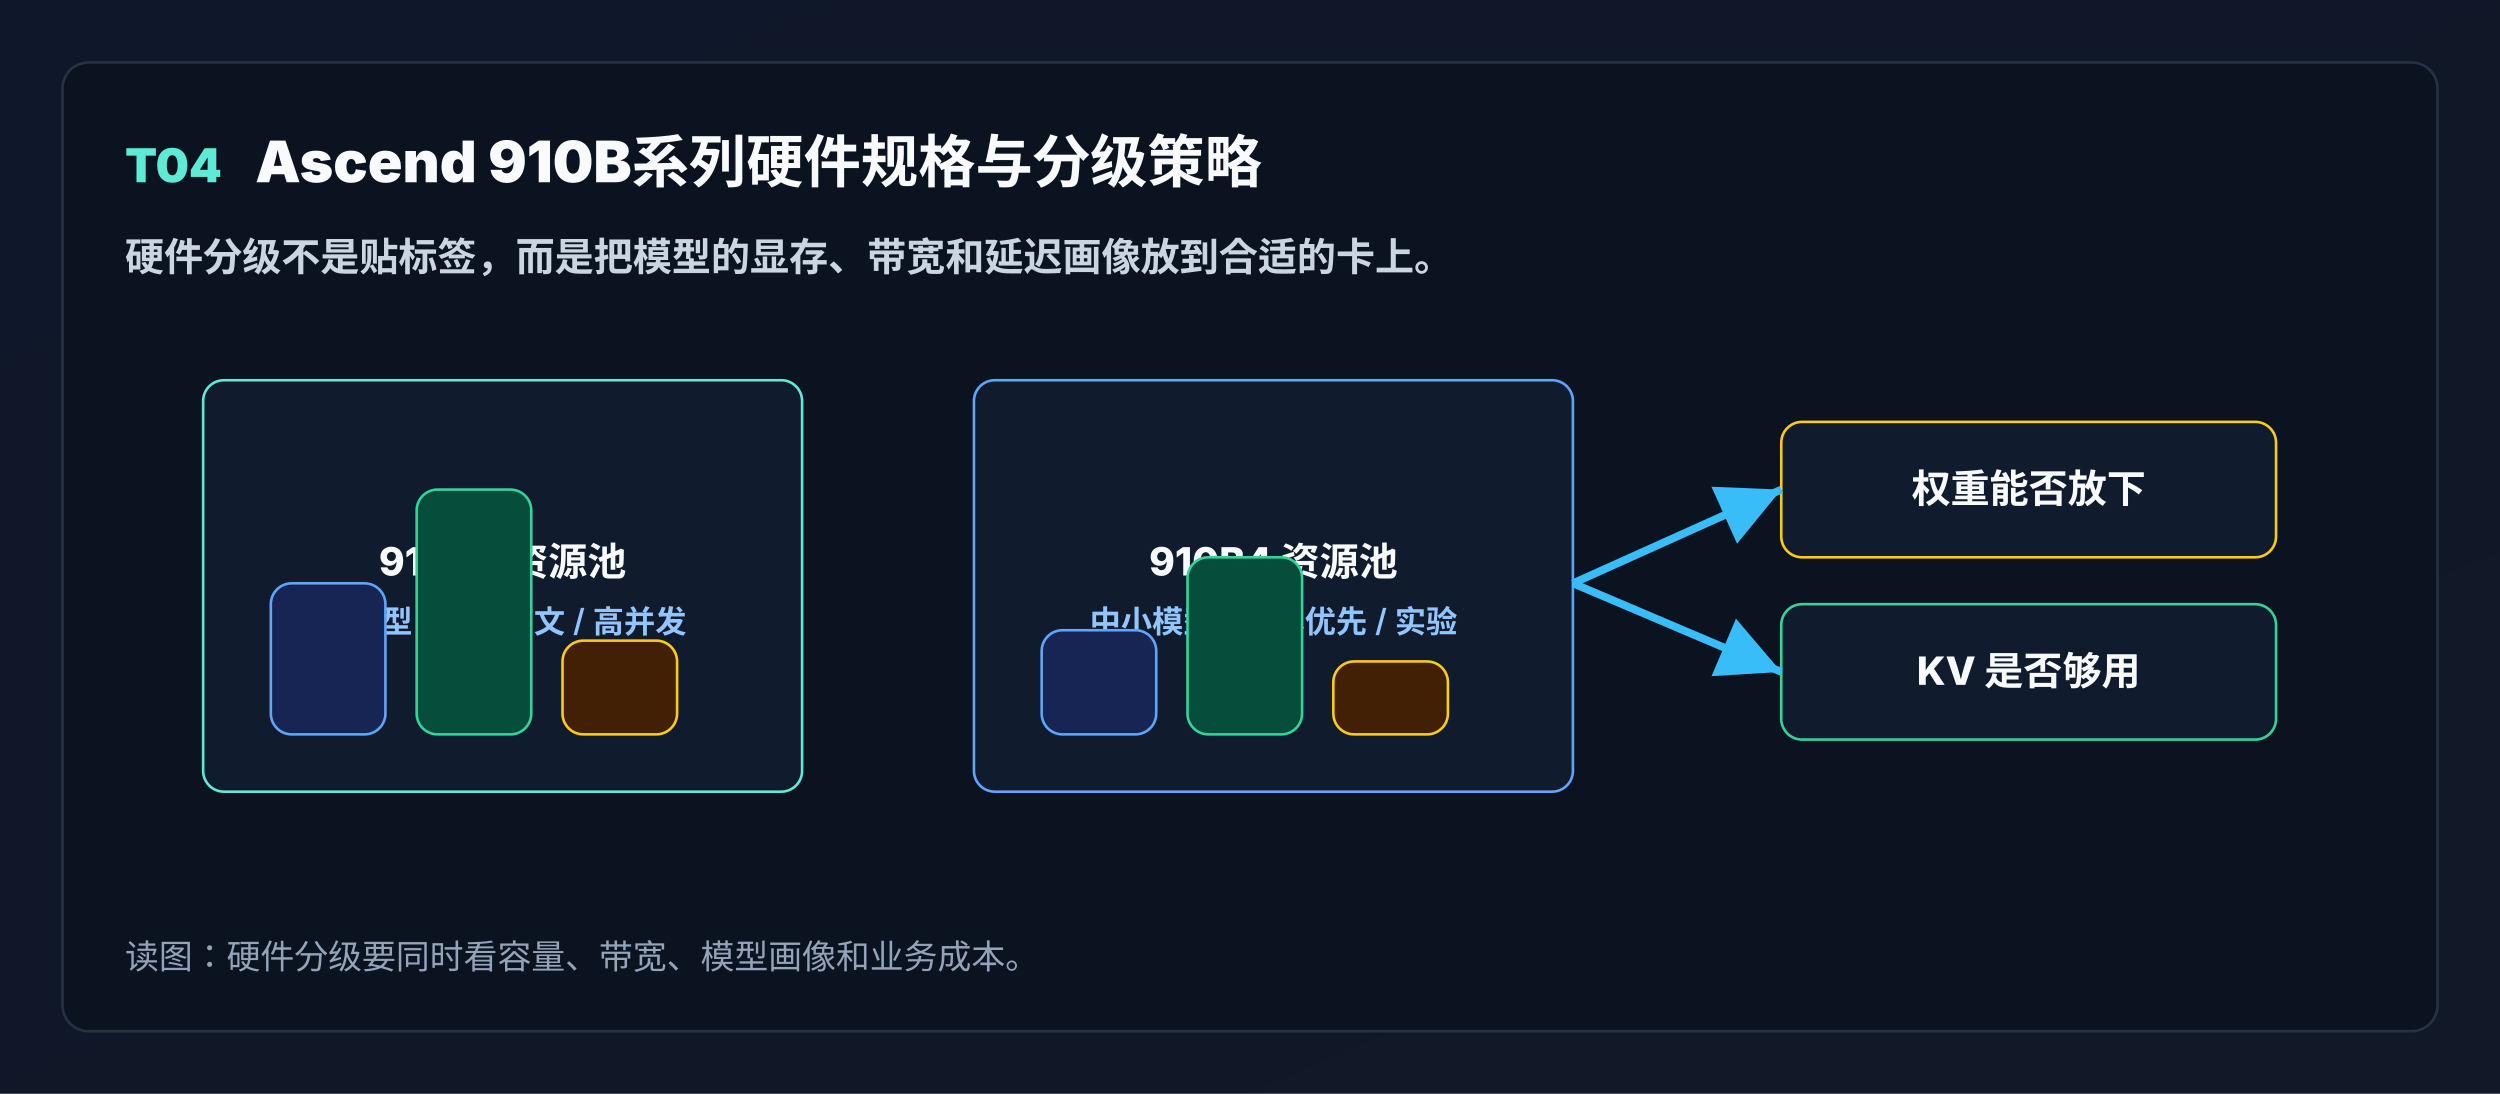
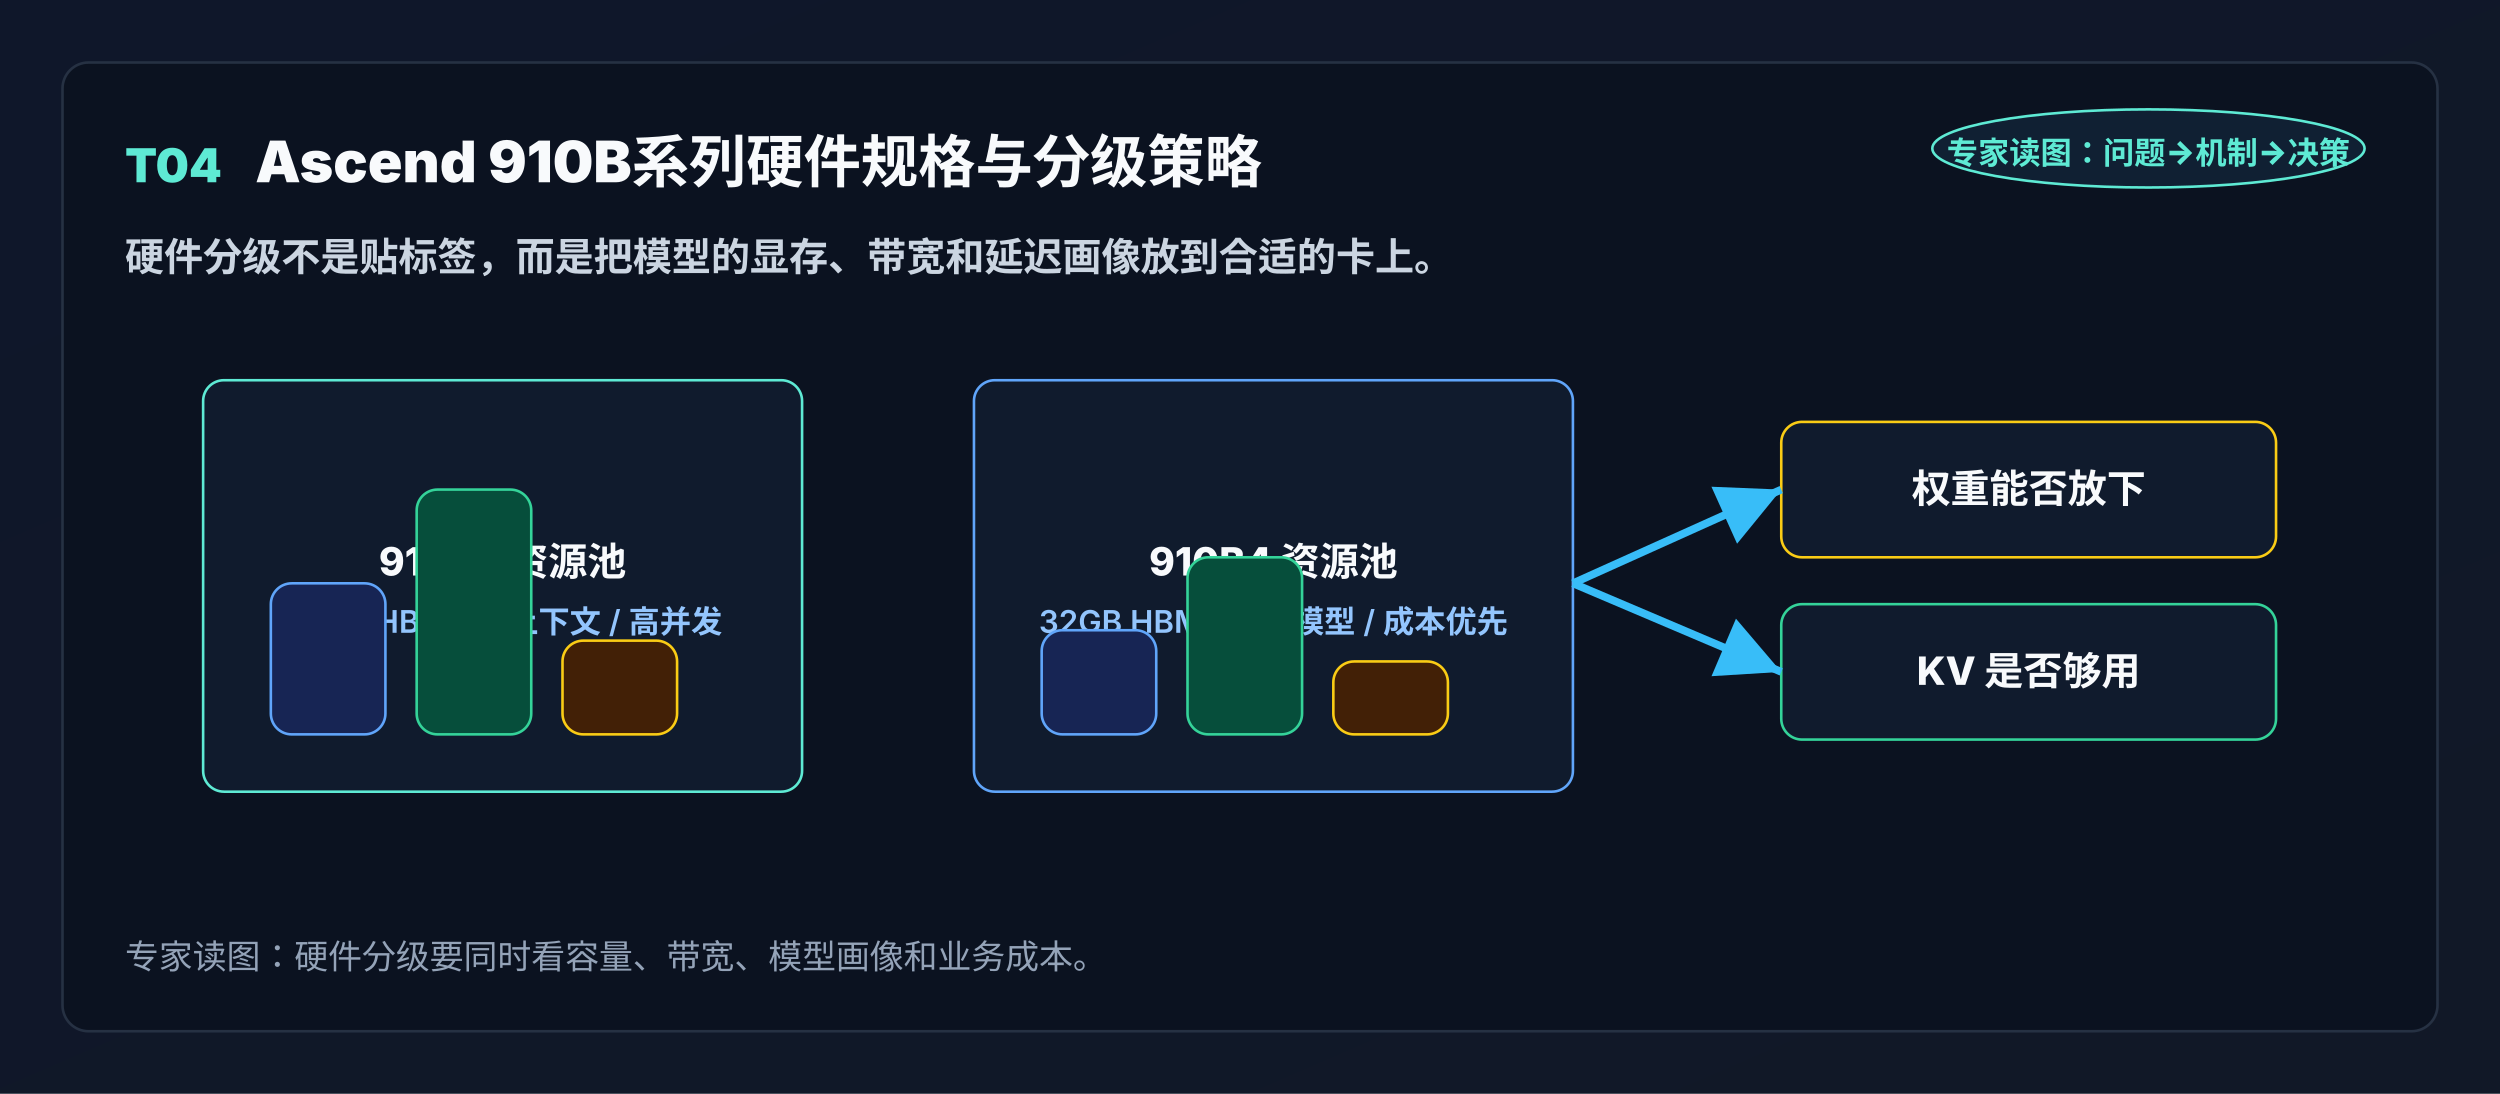
<svg xmlns="http://www.w3.org/2000/svg" width="960" height="420" viewBox="0 0 960 420" role="img" aria-labelledby="title desc">
  <defs>
    <marker id="arrow" markerWidth="12" markerHeight="12" refX="10" refY="6" orient="auto">
      <path d="M2,2 L10,6 L2,10 Z" fill="#38bdf8" />
    </marker>
    <linearGradient id="bg" x1="0" y1="0" x2="1" y2="1">
      <stop offset="0" stop-color="#0f172a" />
      <stop offset="1" stop-color="#111827" />
    </linearGradient>
  </defs>
  <rect width="960" height="420" fill="url(#bg)" />
  <rect x="24" y="24" width="912" height="372" rx="10" fill="#0b1220" stroke="#263143" />
  <text x="48" y="70" text-anchor="start" fill="#5eead4" font-size="18" font-weight="900" font-family="Inter, Microsoft YaHei, Segoe UI, sans-serif">T04</text>
  <text x="98" y="70" text-anchor="start" fill="#f8fafc" font-size="22" font-weight="900" font-family="Inter, Microsoft YaHei, Segoe UI, sans-serif">Ascend 910B系列硬件规格与分级策略</text>
  <text x="48" y="104" text-anchor="start" fill="#cbd5e1" font-size="15" font-weight="600" font-family="Inter, Microsoft YaHei, Segoe UI, sans-serif">硬件分级不是贴标签，而是把模型的显存、带宽和延迟画像放到合适的卡上。</text>
+   <rect x="742" y="42" width="166" height="30" rx="999" fill="#102033" stroke="#5eead4" opacity="1" />
+   <text x="825" y="63" text-anchor="middle" fill="#5eead4" font-size="12" font-weight="900" font-family="Inter, Microsoft YaHei, Segoe UI, sans-serif">专家读图：问题→机制→决策</text>
  <rect x="78" y="146" width="230" height="158" rx="8" fill="#101b2d" stroke="#5eead4" opacity="1" />
  <text x="193" y="221" text-anchor="middle" fill="#f8fafc" font-size="15" font-weight="800" font-family="Inter, Microsoft YaHei, Segoe UI, sans-serif">910B3 资源池</text>
-   <text x="193" y="243" text-anchor="middle" fill="#93c5fd" font-size="12" font-weight="600" font-family="Inter, Microsoft YaHei, Segoe UI, sans-serif">大模型 / 长上下文 / 高并发</text>
+   <text x="193" y="243" text-anchor="middle" fill="#93c5fd" font-size="12" font-weight="600" font-family="Inter, Microsoft YaHei, Segoe UI, sans-serif">64GB HBM / 长上下文 / 高并发</text>
  <rect x="104" y="224" width="44" height="58" rx="8" fill="#172554" stroke="#60a5fa" opacity="1" />
  <rect x="160" y="188" width="44" height="94" rx="8" fill="#064e3b" stroke="#34d399" opacity="1" />
  <rect x="216" y="246" width="44" height="36" rx="8" fill="#422006" stroke="#facc15" opacity="1" />
  <rect x="374" y="146" width="230" height="158" rx="8" fill="#101b2d" stroke="#60a5fa" opacity="1" />
  <text x="489" y="221" text-anchor="middle" fill="#f8fafc" font-size="15" font-weight="800" font-family="Inter, Microsoft YaHei, Segoe UI, sans-serif">910B4 资源池</text>
-   <text x="489" y="243" text-anchor="middle" fill="#93c5fd" font-size="12" font-weight="600" font-family="Inter, Microsoft YaHei, Segoe UI, sans-serif">中小模型 / 成本优先 / 实验</text>
+   <text x="489" y="243" text-anchor="middle" fill="#93c5fd" font-size="12" font-weight="600" font-family="Inter, Microsoft YaHei, Segoe UI, sans-serif">32GB HBM / 中小模型 / 成本优先</text>
  <rect x="400" y="242" width="44" height="40" rx="8" fill="#172554" stroke="#60a5fa" opacity="1" />
  <rect x="456" y="214" width="44" height="68" rx="8" fill="#064e3b" stroke="#34d399" opacity="1" />
  <rect x="512" y="254" width="44" height="28" rx="8" fill="#422006" stroke="#facc15" opacity="1" />
  <rect x="684" y="162" width="190" height="52" rx="8" fill="#101b2d" stroke="#facc15" opacity="1" />
  <text x="779" y="193" text-anchor="middle" fill="#f8fafc" font-size="15" font-weight="800" font-family="Inter, Microsoft YaHei, Segoe UI, sans-serif">权重能否放下</text>
  <rect x="684" y="232" width="190" height="52" rx="8" fill="#101b2d" stroke="#34d399" opacity="1" />
  <text x="779" y="263" text-anchor="middle" fill="#f8fafc" font-size="15" font-weight="800" font-family="Inter, Microsoft YaHei, Segoe UI, sans-serif">KV 是否够用</text>
  <path d="M 604 224 L 684 188" stroke="#38bdf8" stroke-width="3" marker-end="url(#arrow)" fill="none" />
  <path d="M 604 224 L 684 258" stroke="#38bdf8" stroke-width="3" marker-end="url(#arrow)" fill="none" />
-   <text x="48" y="372" text-anchor="start" fill="#94a3b8" font-size="13" font-weight="500" font-family="Inter, Microsoft YaHei, Segoe UI, sans-serif">读图：硬件分级要同时看容量、带宽、模型画像和业务成本。</text>
+   <text x="48" y="372" text-anchor="start" fill="#94a3b8" font-size="13" font-weight="500" font-family="Inter, Microsoft YaHei, Segoe UI, sans-serif">专家读图：硬件分级要同时看容量、带宽、模型画像和业务成本。</text>
</svg>
